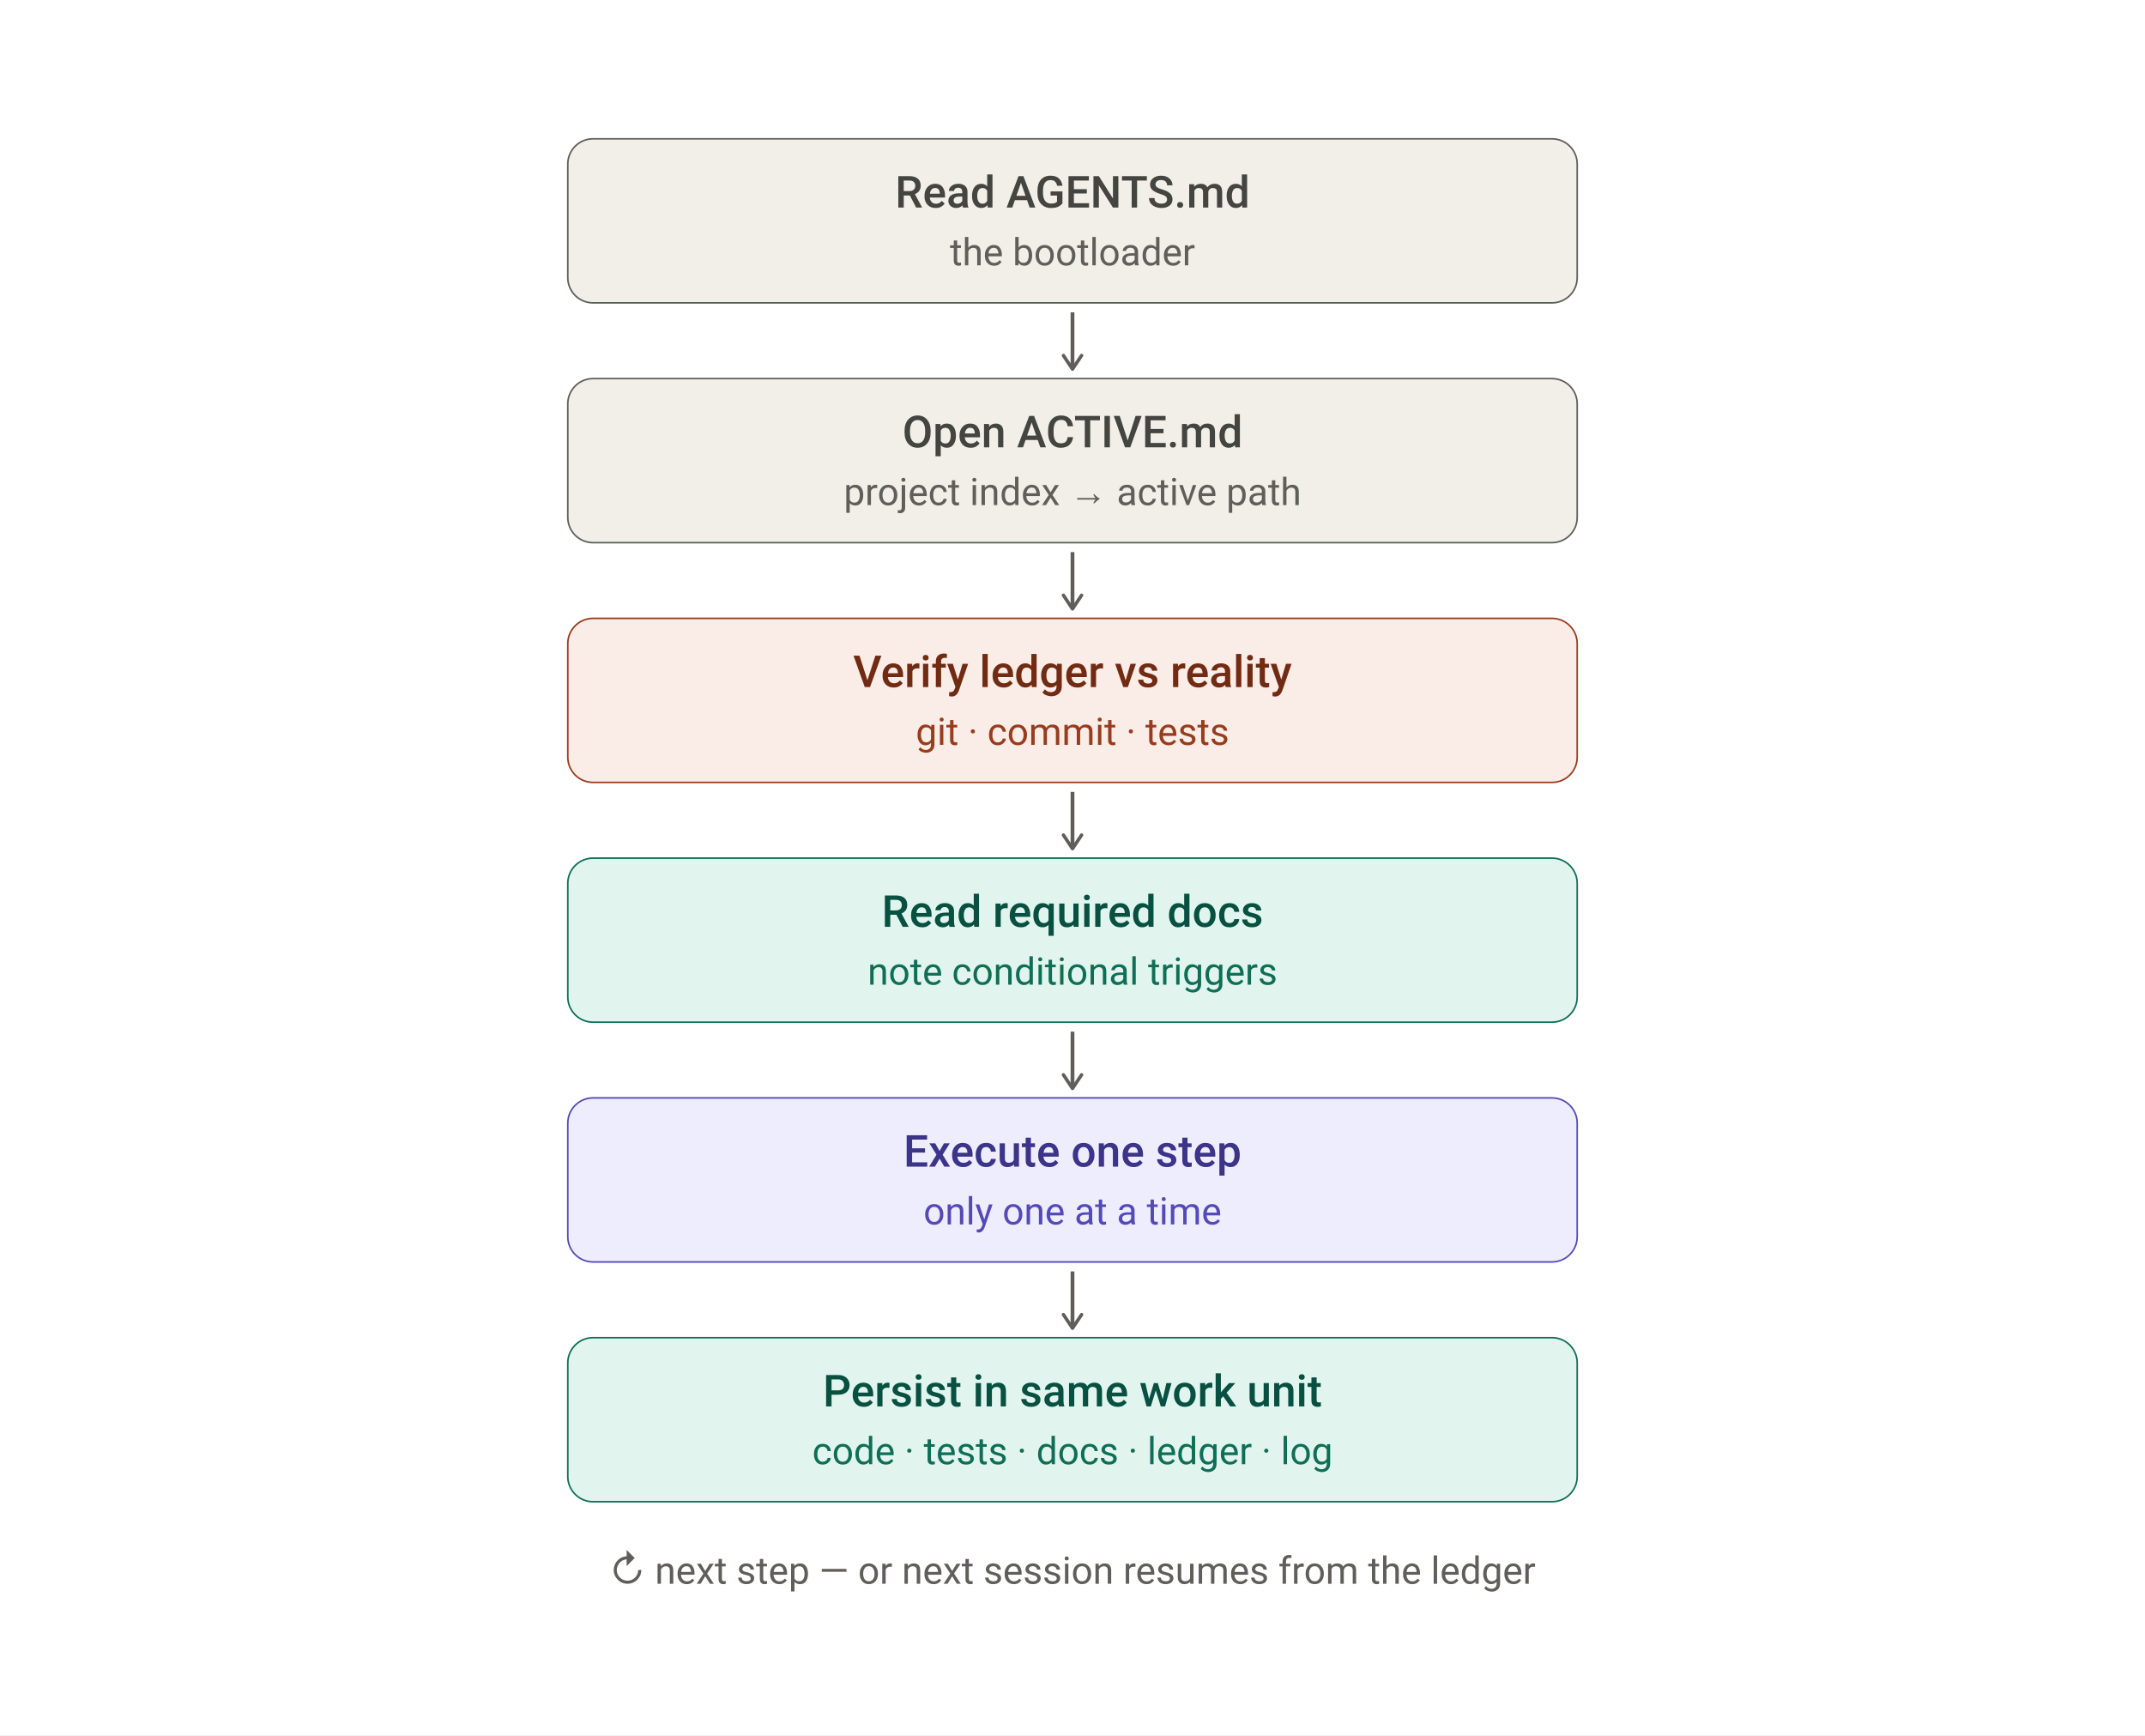
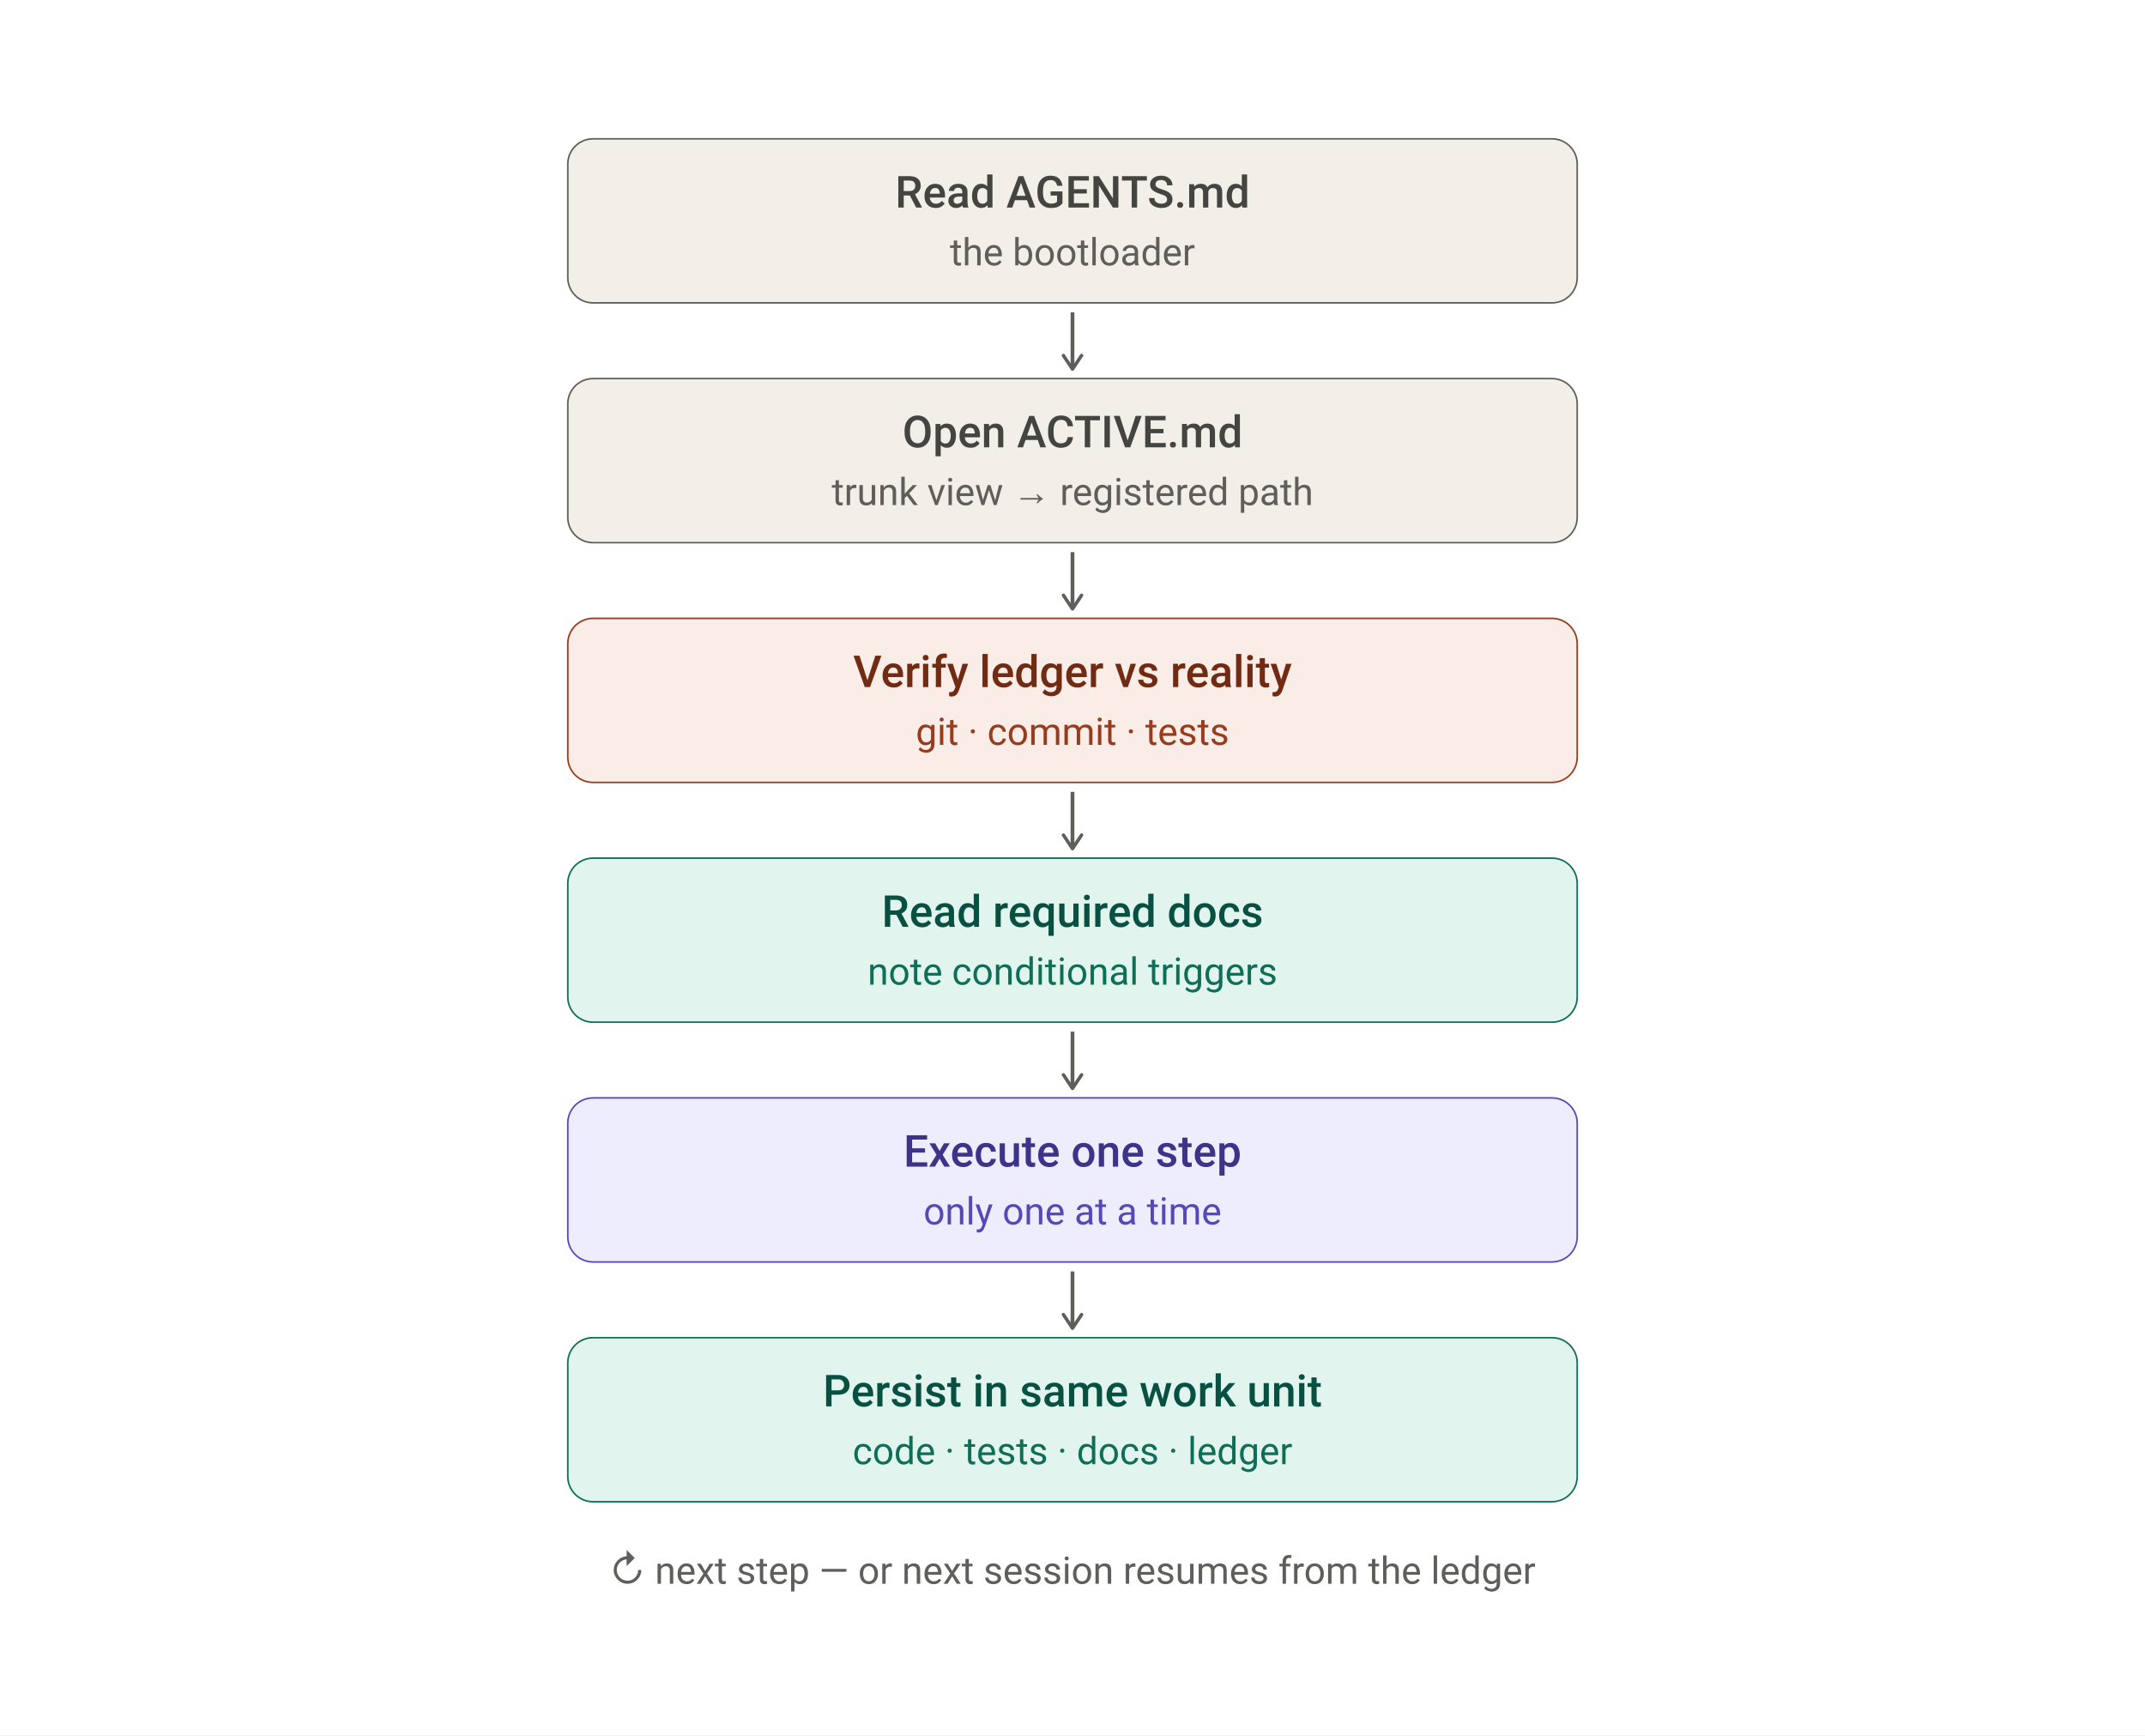
<svg xmlns="http://www.w3.org/2000/svg" width="680" height="550" viewBox="0 0 680 550" role="img">
  <defs>
    <marker id="arrow" viewBox="0 0 10 10" refX="8" refY="5" markerWidth="6" markerHeight="6" orient="auto-start-reverse">
      <path d="M2 1L8 5L2 9" fill="none" stroke="#5F5E5A" stroke-width="1.5" stroke-linecap="round" stroke-linejoin="round" />
    </marker>
    <style>text{font-family:-apple-system,"Segoe UI",Roboto,"Helvetica Neue",Arial,sans-serif}.th{font-size:14px;font-weight:500}.ts{font-size:12px;font-weight:400}</style>
  </defs>
  <rect x="0" y="0" width="680" height="550" fill="#FFFFFF" />
  <rect x="180" y="44" width="320" height="52" rx="8" fill="#F1EFE8" stroke="#5F5E5A" stroke-width="0.5" />
  <text class="th" x="340.0" y="61.0" text-anchor="middle" dominant-baseline="central" fill="#444441">Read AGENTS.md</text>
  <text class="ts" x="340.0" y="80.0" text-anchor="middle" dominant-baseline="central" fill="#5F5E5A">the bootloader</text>
  <line x1="340.0" y1="99" x2="340.0" y2="117" stroke="#5F5E5A" stroke-width="1.2" marker-end="url(#arrow)" />
  <rect x="180" y="120" width="320" height="52" rx="8" fill="#F1EFE8" stroke="#5F5E5A" stroke-width="0.5" />
  <text class="th" x="340.0" y="137.0" text-anchor="middle" dominant-baseline="central" fill="#444441">Open ACTIVE.md</text>
-   <text class="ts" x="340.0" y="156.0" text-anchor="middle" dominant-baseline="central" fill="#5F5E5A">project index → active path</text>
+   <text class="ts" x="340.0" y="156.0" text-anchor="middle" dominant-baseline="central" fill="#5F5E5A">trunk view → registered path</text>
  <line x1="340.0" y1="175" x2="340.0" y2="193" stroke="#5F5E5A" stroke-width="1.2" marker-end="url(#arrow)" />
  <rect x="180" y="196" width="320" height="52" rx="8" fill="#FAECE7" stroke="#993C1D" stroke-width="0.5" />
  <text class="th" x="340.0" y="213.0" text-anchor="middle" dominant-baseline="central" fill="#712B13">Verify ledger vs reality</text>
  <text class="ts" x="340.0" y="232.0" text-anchor="middle" dominant-baseline="central" fill="#993C1D">git · commit · tests</text>
  <line x1="340.0" y1="251" x2="340.0" y2="269" stroke="#5F5E5A" stroke-width="1.2" marker-end="url(#arrow)" />
  <rect x="180" y="272" width="320" height="52" rx="8" fill="#E1F5EE" stroke="#0F6E56" stroke-width="0.5" />
  <text class="th" x="340.0" y="289.0" text-anchor="middle" dominant-baseline="central" fill="#085041">Read required docs</text>
  <text class="ts" x="340.0" y="308.0" text-anchor="middle" dominant-baseline="central" fill="#0F6E56">note conditional triggers</text>
  <line x1="340.0" y1="327" x2="340.0" y2="345" stroke="#5F5E5A" stroke-width="1.2" marker-end="url(#arrow)" />
  <rect x="180" y="348" width="320" height="52" rx="8" fill="#EEEDFE" stroke="#534AB7" stroke-width="0.5" />
  <text class="th" x="340.0" y="365.0" text-anchor="middle" dominant-baseline="central" fill="#3C3489">Execute one step</text>
  <text class="ts" x="340.0" y="384.0" text-anchor="middle" dominant-baseline="central" fill="#534AB7">only one at a time</text>
  <line x1="340.0" y1="403" x2="340.0" y2="421" stroke="#5F5E5A" stroke-width="1.2" marker-end="url(#arrow)" />
  <rect x="180" y="424" width="320" height="52" rx="8" fill="#E1F5EE" stroke="#0F6E56" stroke-width="0.5" />
  <text class="th" x="340.0" y="441.0" text-anchor="middle" dominant-baseline="central" fill="#085041">Persist in same work unit</text>
-   <text class="ts" x="340.0" y="460.0" text-anchor="middle" dominant-baseline="central" fill="#0F6E56">code · tests · docs · ledger · log</text>
+   <text class="ts" x="340.0" y="460.0" text-anchor="middle" dominant-baseline="central" fill="#0F6E56">code · tests · docs · ledger</text>
  <text class="ts" x="340" y="502" text-anchor="middle" fill="#5F5E5A">↻ next step — or next session resumes from the ledger</text>
</svg>
